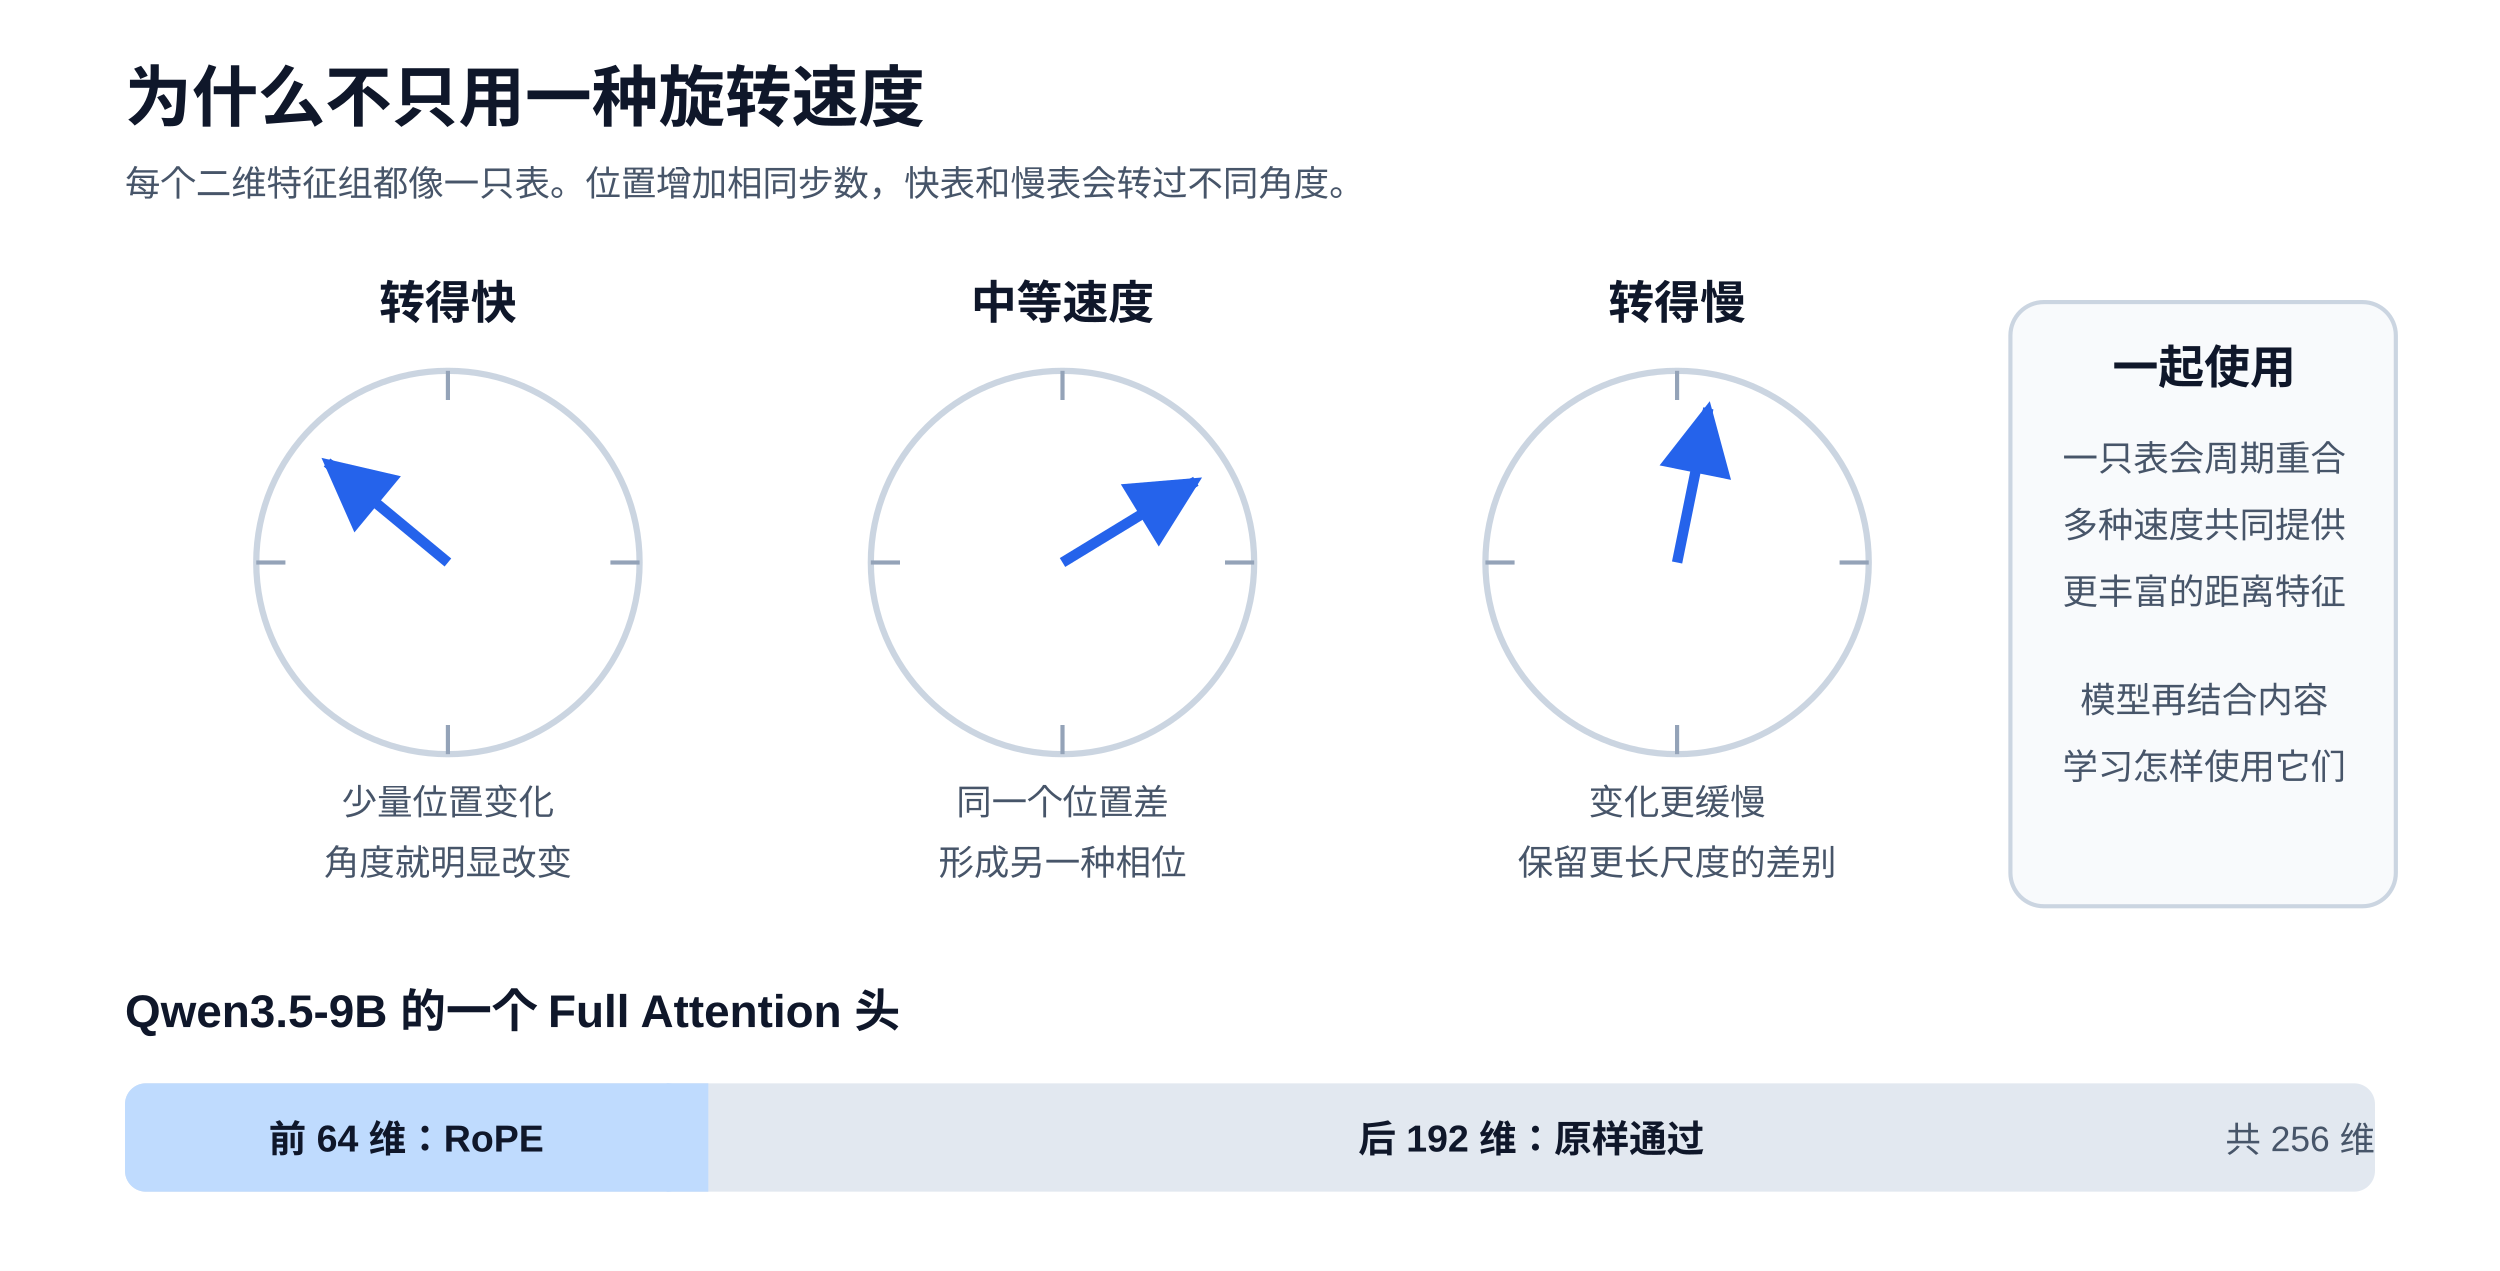
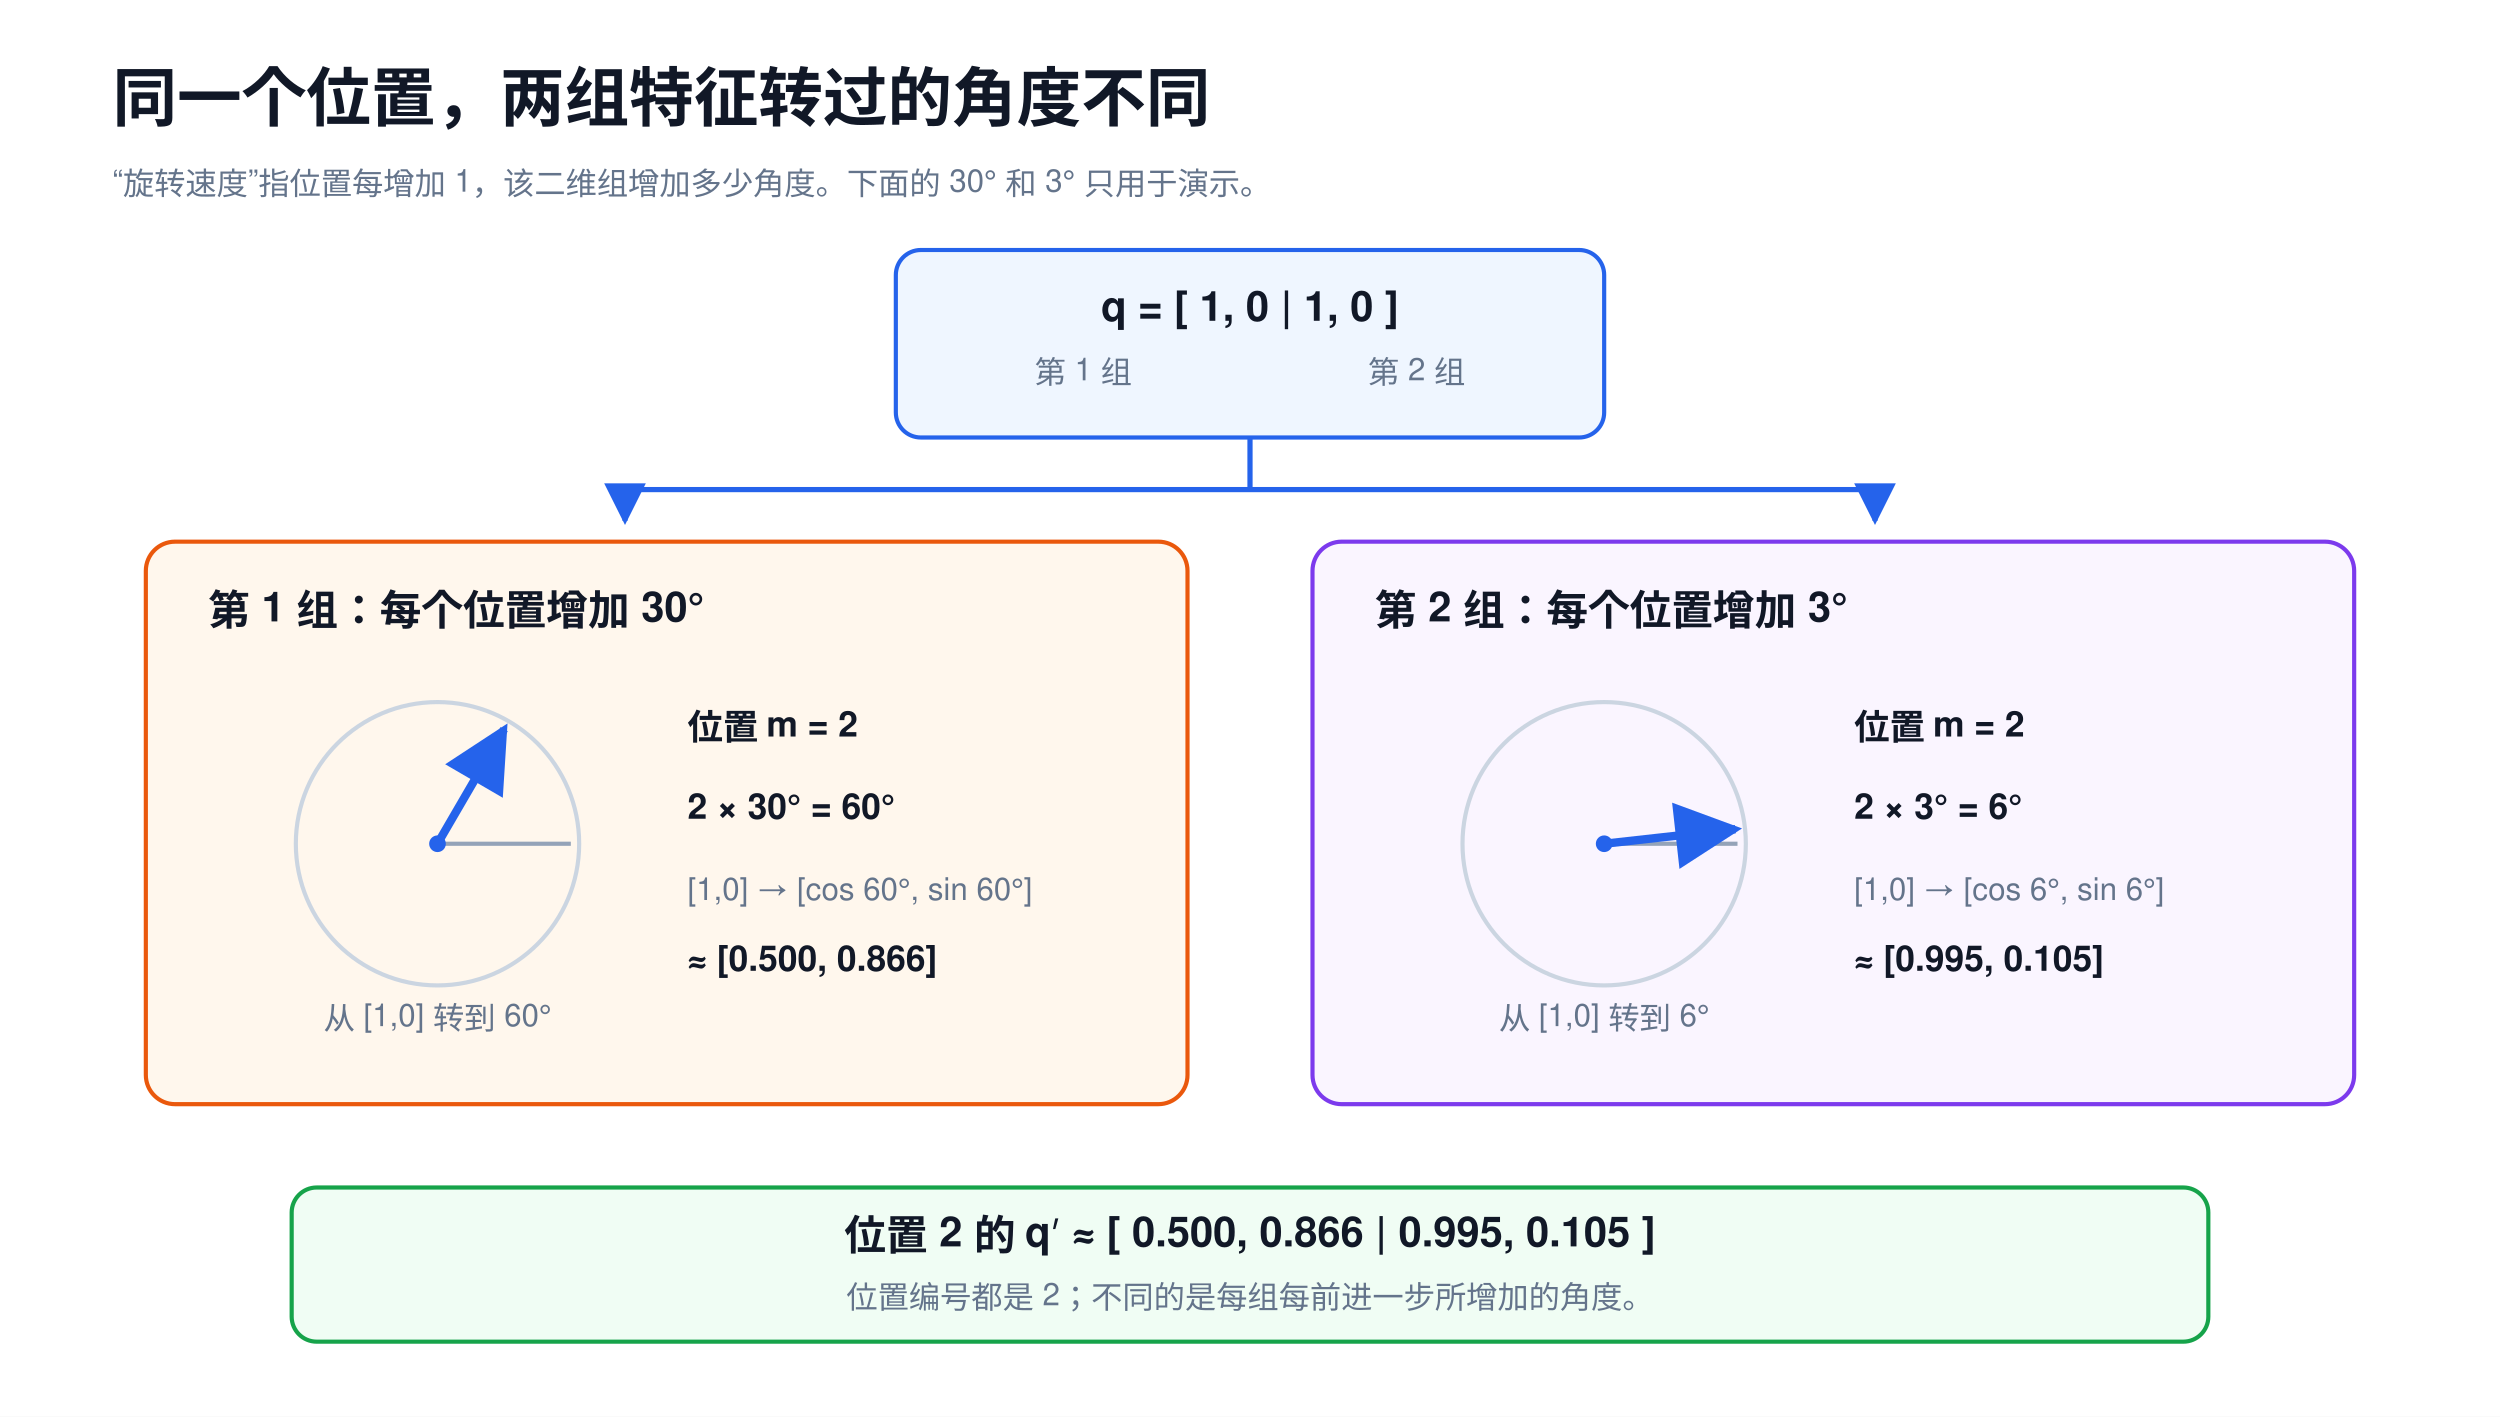
- <svg xmlns="http://www.w3.org/2000/svg" width="1200" height="610" viewBox="0 0 1200 610" role="img" aria-labelledby="title desc">
+ <svg xmlns="http://www.w3.org/2000/svg" width="1200" height="680" viewBox="0 0 1200 680" role="img" aria-labelledby="title desc" data-min-container-gutter="20">
  <defs>
-     <marker id="arrow" viewBox="0 0 10 10" refX="9" refY="5" markerWidth="7" markerHeight="7" orient="auto">
+     <marker id="arrow-blue" viewBox="0 0 10 10" refX="9" refY="5" markerWidth="8" markerHeight="8" orient="auto">
      <path d="M0 0L10 5L0 10z" fill="#2563EB" />
    </marker>
    <style>
-       text { font-family: "PingFang SC", "Microsoft YaHei", Arial, sans-serif; fill: #0F172A; }
-       .title { font-size: 32px; font-weight: 700; }
-       .head { font-size: 22px; font-weight: 700; }
-       .label { font-size: 18px; font-weight: 600; }
-       .note { font-size: 17px; fill: #475569; }
-       .clock { fill: #FFFFFF; stroke: #CBD5E1; stroke-width: 3; }
-       .hand { stroke: #2563EB; stroke-width: 5; marker-end: url(#arrow); }
-       .tick { stroke: #94A3B8; stroke-width: 2; }
+       text { font-family: "Helvetica Neue", Helvetica, Arial, "PingFang SC", "Microsoft YaHei", sans-serif; fill: #111827; }
+       .title { font-size: 31px; font-weight: 700; }
+       .subtitle { font-size: 15px; fill: #64748B; }
+       .heading { font-size: 20px; font-weight: 700; }
+       .label { font-size: 17px; font-weight: 600; }
+       .note { font-size: 15px; fill: #64748B; }
+       .input { fill: #EFF6FF; stroke: #2563EB; stroke-width: 2; }
+       .fast { fill: #FFF7ED; stroke: #EA580C; stroke-width: 2; }
+       .slow { fill: #FAF5FF; stroke: #7C3AED; stroke-width: 2; }
+       .result { fill: #F0FDF4; stroke: #16A34A; stroke-width: 2; }
+       .guide { fill: none; stroke: #CBD5E1; stroke-width: 2; }
+       .baseline { fill: none; stroke: #94A3B8; stroke-width: 2; }
+       .vector { fill: none; stroke: #2563EB; stroke-width: 4; marker-end: url(#arrow-blue); }
+       .route { fill: none; stroke: #2563EB; stroke-width: 2.5; }
+       .line { fill: none; stroke: #2563EB; stroke-width: 2.5; marker-end: url(#arrow-blue); }
    </style>
  </defs>
-   <rect width="1200" height="610" fill="#FFFFFF" />
-   <text x="60" y="58" class="title">为什么不只用一种旋转速度</text>
-   <text x="60" y="94" class="note">每个二维特征组都像一只表。位置增加相同步数，快表和慢表会转过不同角度。</text>
-   <text x="215" y="153" text-anchor="middle" class="head">转得快</text>
-   <g transform="translate(215 270)">
-     <circle r="92" class="clock" />
-     <line x1="0" y1="-78" x2="0" y2="-92" class="tick" />
-     <line x1="78" y1="0" x2="92" y2="0" class="tick" />
-     <line x1="0" y1="78" x2="0" y2="92" class="tick" />
-     <line x1="-78" y1="0" x2="-92" y2="0" class="tick" />
-     <line x1="0" y1="0" x2="-58" y2="-48" class="hand" />
-   </g>
-   <text x="215" y="391" text-anchor="middle" class="note">少量位置变化</text>
-   <text x="215" y="420" text-anchor="middle" class="note">角度就明显改变</text>
-   <text x="510" y="153" text-anchor="middle" class="head">中等速度</text>
-   <g transform="translate(510 270)">
-     <circle r="92" class="clock" />
-     <line x1="0" y1="-78" x2="0" y2="-92" class="tick" />
-     <line x1="78" y1="0" x2="92" y2="0" class="tick" />
-     <line x1="0" y1="78" x2="0" y2="92" class="tick" />
-     <line x1="-78" y1="0" x2="-92" y2="0" class="tick" />
-     <line x1="0" y1="0" x2="64" y2="-39" class="hand" />
-   </g>
-   <text x="510" y="391" text-anchor="middle" class="note">同一个位置差</text>
-   <text x="510" y="420" text-anchor="middle" class="note">形成另一种相位</text>
-   <text x="805" y="153" text-anchor="middle" class="head">转得慢</text>
-   <g transform="translate(805 270)">
-     <circle r="92" class="clock" />
-     <line x1="0" y1="-78" x2="0" y2="-92" class="tick" />
-     <line x1="78" y1="0" x2="92" y2="0" class="tick" />
-     <line x1="0" y1="78" x2="0" y2="92" class="tick" />
-     <line x1="-78" y1="0" x2="-92" y2="0" class="tick" />
-     <line x1="0" y1="0" x2="15" y2="-74" class="hand" />
-   </g>
-   <text x="805" y="391" text-anchor="middle" class="note">变化更缓慢</text>
-   <text x="805" y="420" text-anchor="middle" class="note">保留更长尺度的差别</text>
-   <rect x="965" y="145" width="185" height="290" rx="16" fill="#F8FAFC" stroke="#CBD5E1" stroke-width="2" />
-   <text x="1058" y="184" text-anchor="middle" class="head">一起使用</text>
-   <text x="1058" y="226" text-anchor="middle" class="note">一只表会周期重合</text>
-   <text x="1058" y="258" text-anchor="middle" class="note">多种速度共同提供</text>
-   <text x="1058" y="290" text-anchor="middle" class="note">更丰富的距离特征</text>
-   <text x="1058" y="342" text-anchor="middle" class="note">模型再结合内容</text>
-   <text x="1058" y="374" text-anchor="middle" class="note">学习怎样使用它们</text>
-   <text x="60" y="493" class="head">Qwen3.5-9B 的一个 Full Attention 头</text>
-   <rect x="60" y="520" width="1080" height="52" rx="10" fill="#E2E8F0" />
-   <rect x="60" y="520" width="270" height="52" rx="10" fill="#BFDBFE" />
-   <path d="M320 520H340V572H320" fill="#BFDBFE" />
-   <text x="195" y="553" text-anchor="middle" class="label">前 64 维：RoPE</text>
-   <text x="735" y="553" text-anchor="middle" class="label">后 192 维：原样通过</text>
-   <text x="1140" y="553" text-anchor="end" class="note">共 256 维</text>
+   <rect width="1200" height="680" fill="#FFFFFF" />
+   <text x="54" y="58" class="title">同一个位置，两组特征转过的角度不同</text>
+   <text x="54" y="92" class="subtitle">“旋转速度”指位置每增加 1，该二维组增加多少角度。下面的 30° 和 3° 只用于演示。</text>
+   <rect data-graph-role="container" x="70" y="260" width="500" height="270" rx="14" class="fast" />
+   <rect data-graph-role="container" x="630" y="260" width="500" height="270" rx="14" class="slow" />
+   <path d="M600 210 V235 M300 235 H900" class="route" />
+   <path d="M300 235 V250" class="line" />
+   <path d="M900 235 V250" class="line" />
+   <rect data-graph-role="node" data-node-id="q-input" x="430" y="120" width="340" height="90" rx="12" class="input" />
+   <text x="600" y="154" text-anchor="middle" class="heading">q = [ 1, 0  |  1, 0 ]</text>
+   <text x="520" y="184" text-anchor="middle" class="note">第 1 组</text>
+   <text x="680" y="184" text-anchor="middle" class="note">第 2 组</text>
+   <text x="100" y="300" class="heading">第 1 组：每个位置增加 30°</text>
+   <circle cx="210" cy="405" r="68" class="guide" />
+   <line x1="210" y1="405" x2="274" y2="405" class="baseline" />
+   <path d="M210 405 L242 350" class="vector" />
+   <circle cx="210" cy="405" r="4" fill="#2563EB" />
+   <text x="210" y="494" text-anchor="middle" class="note">从 [1,0] 转到 60°</text>
+   <text x="330" y="355" class="label">位置 m = 2</text>
+   <text x="330" y="393" class="label">2 × 30° = 60°</text>
+   <text x="330" y="432" class="note">[1,0] → [cos 60°, sin 60°]</text>
+   <text x="330" y="466" class="label">≈ [0.500, 0.866]</text>
+   <text x="660" y="300" class="heading">第 2 组：每个位置增加 3°</text>
+   <circle cx="770" cy="405" r="68" class="guide" />
+   <line x1="770" y1="405" x2="834" y2="405" class="baseline" />
+   <path d="M770 405 L833 398" class="vector" />
+   <circle cx="770" cy="405" r="4" fill="#2563EB" />
+   <text x="770" y="494" text-anchor="middle" class="note">从 [1,0] 转到 6°</text>
+   <text x="890" y="355" class="label">位置 m = 2</text>
+   <text x="890" y="393" class="label">2 × 3° = 6°</text>
+   <text x="890" y="432" class="note">[1,0] → [cos 6°, sin 6°]</text>
+   <text x="890" y="466" class="label">≈ [0.995, 0.105]</text>
+   <rect data-graph-role="node" data-node-id="q-output" x="140" y="570" width="920" height="74" rx="12" class="result" />
+   <text x="600" y="600" text-anchor="middle" class="heading">位置 2 的 q′ ≈ [ 0.500, 0.866  |  0.995, 0.105 ]</text>
+   <text x="600" y="628" text-anchor="middle" class="note">位置编号都是 2；不同的是每组每前进一步所增加的角度。</text>
</svg>
